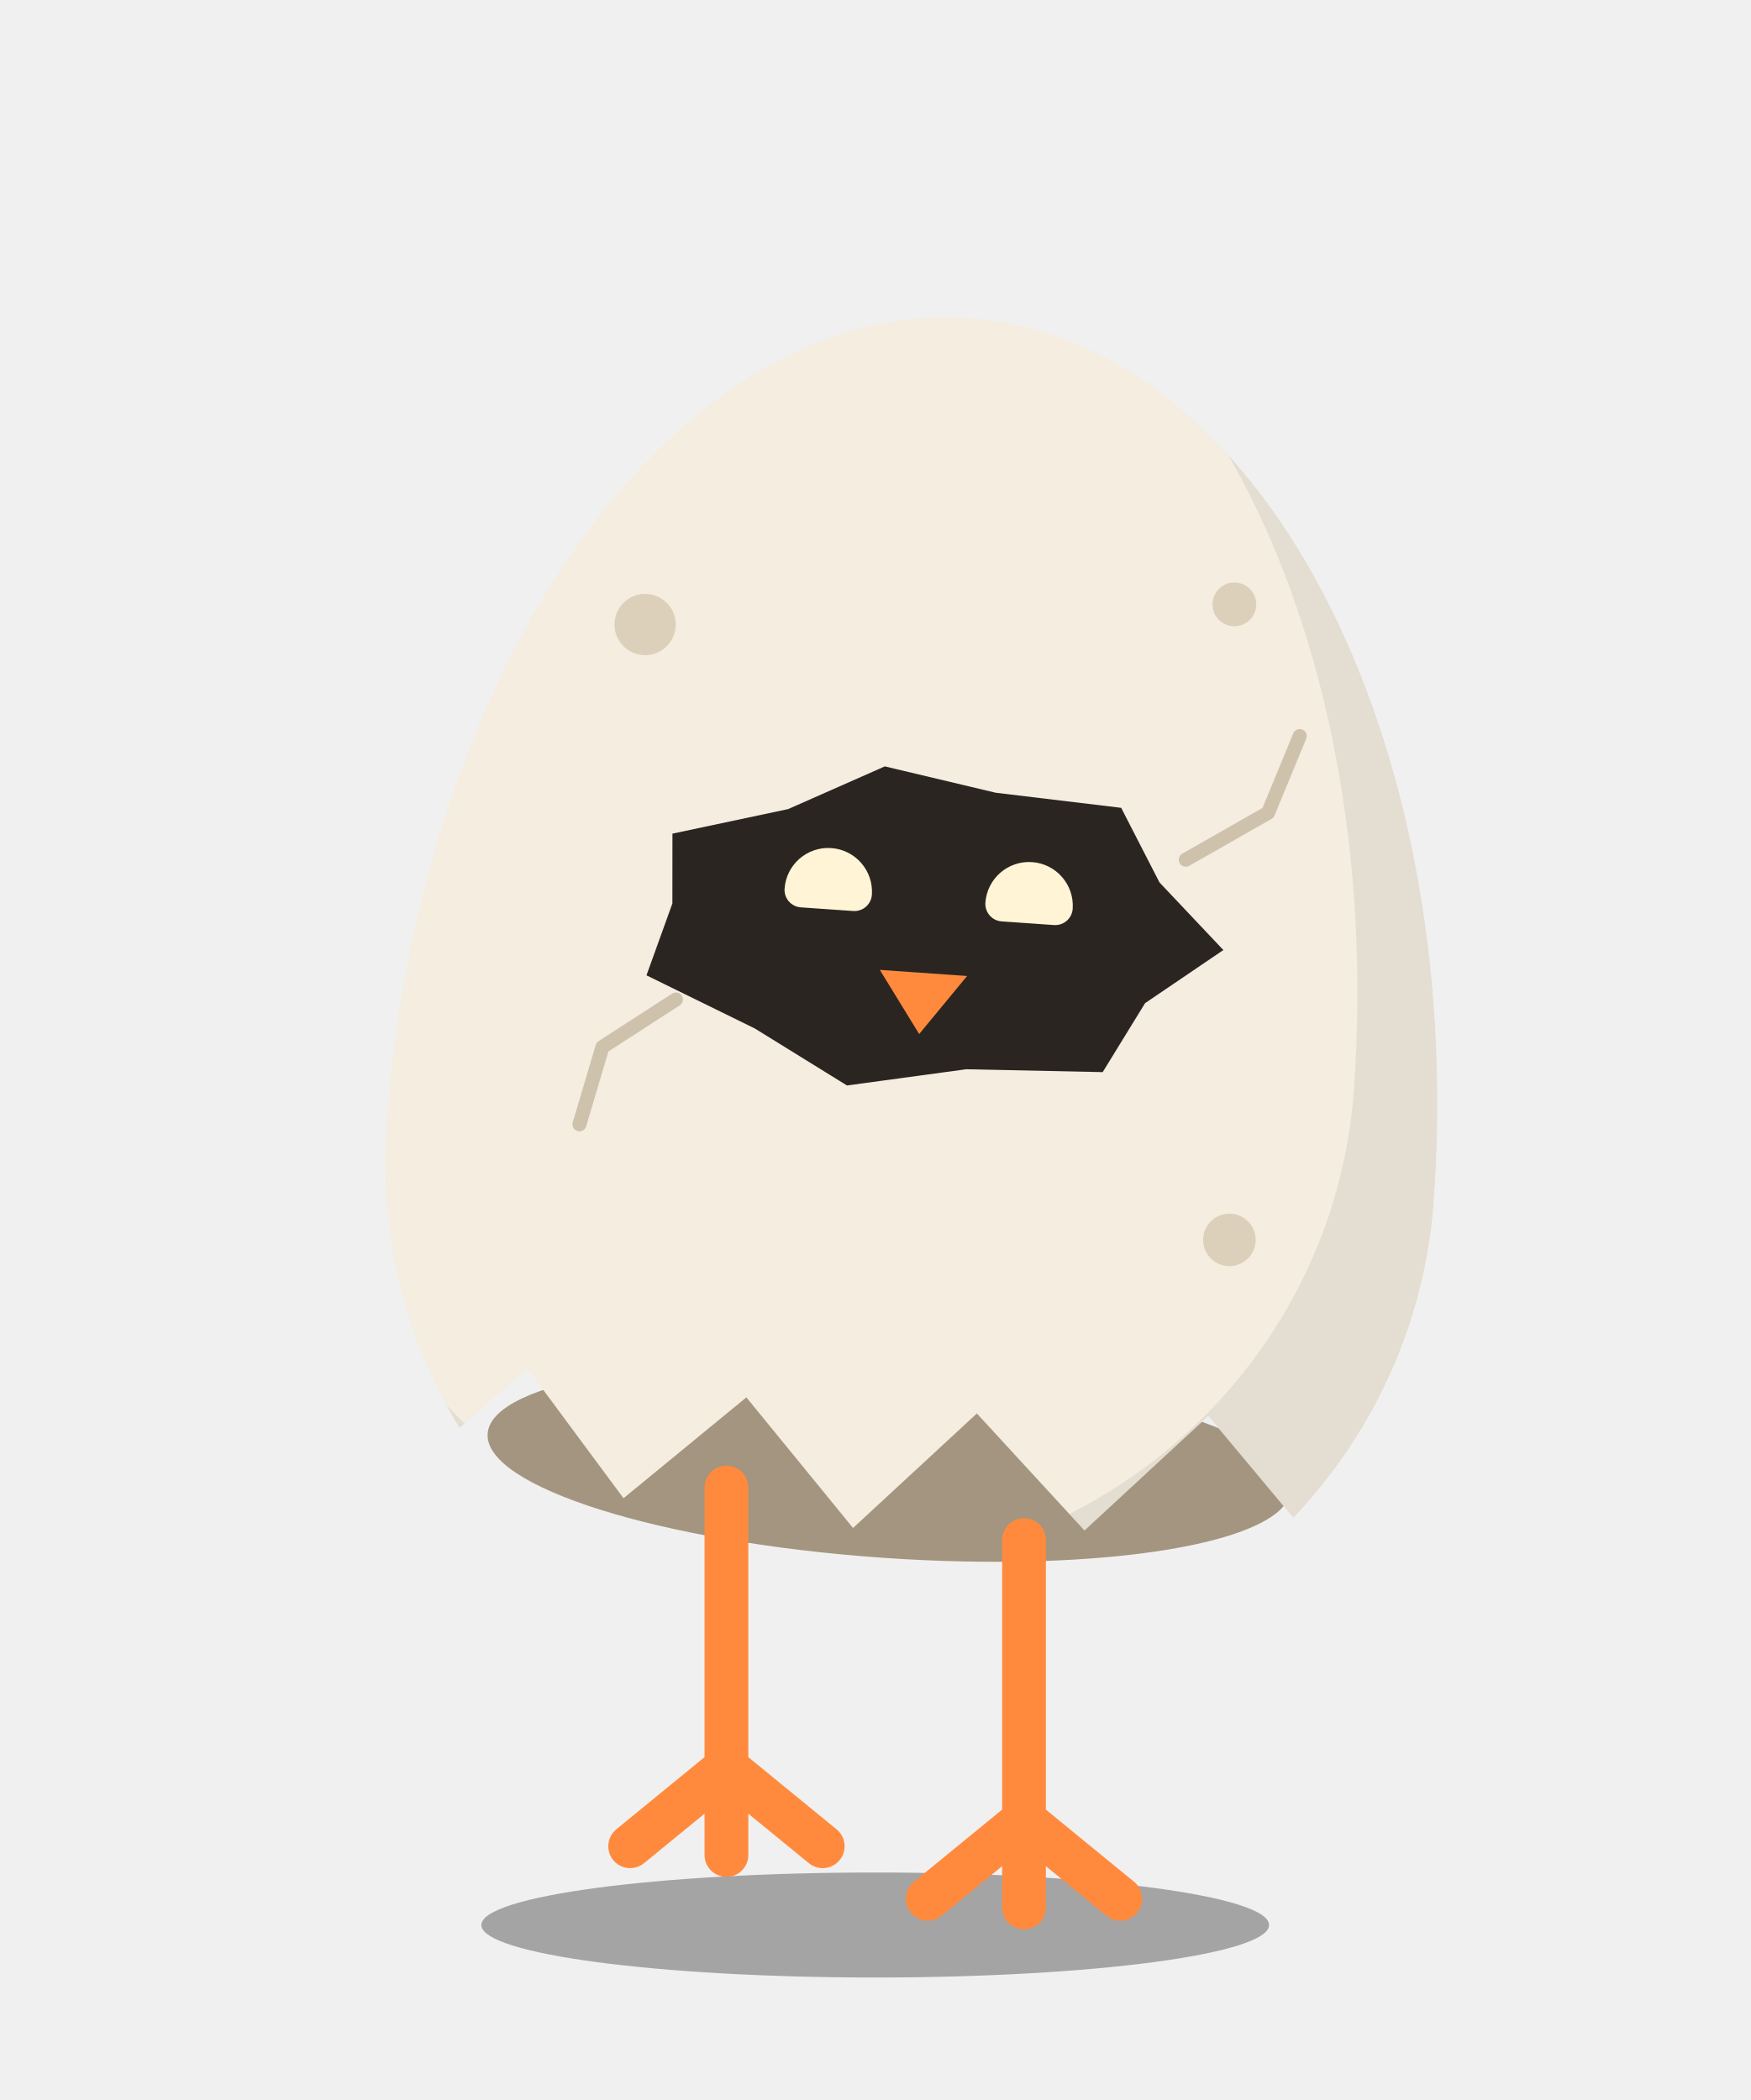
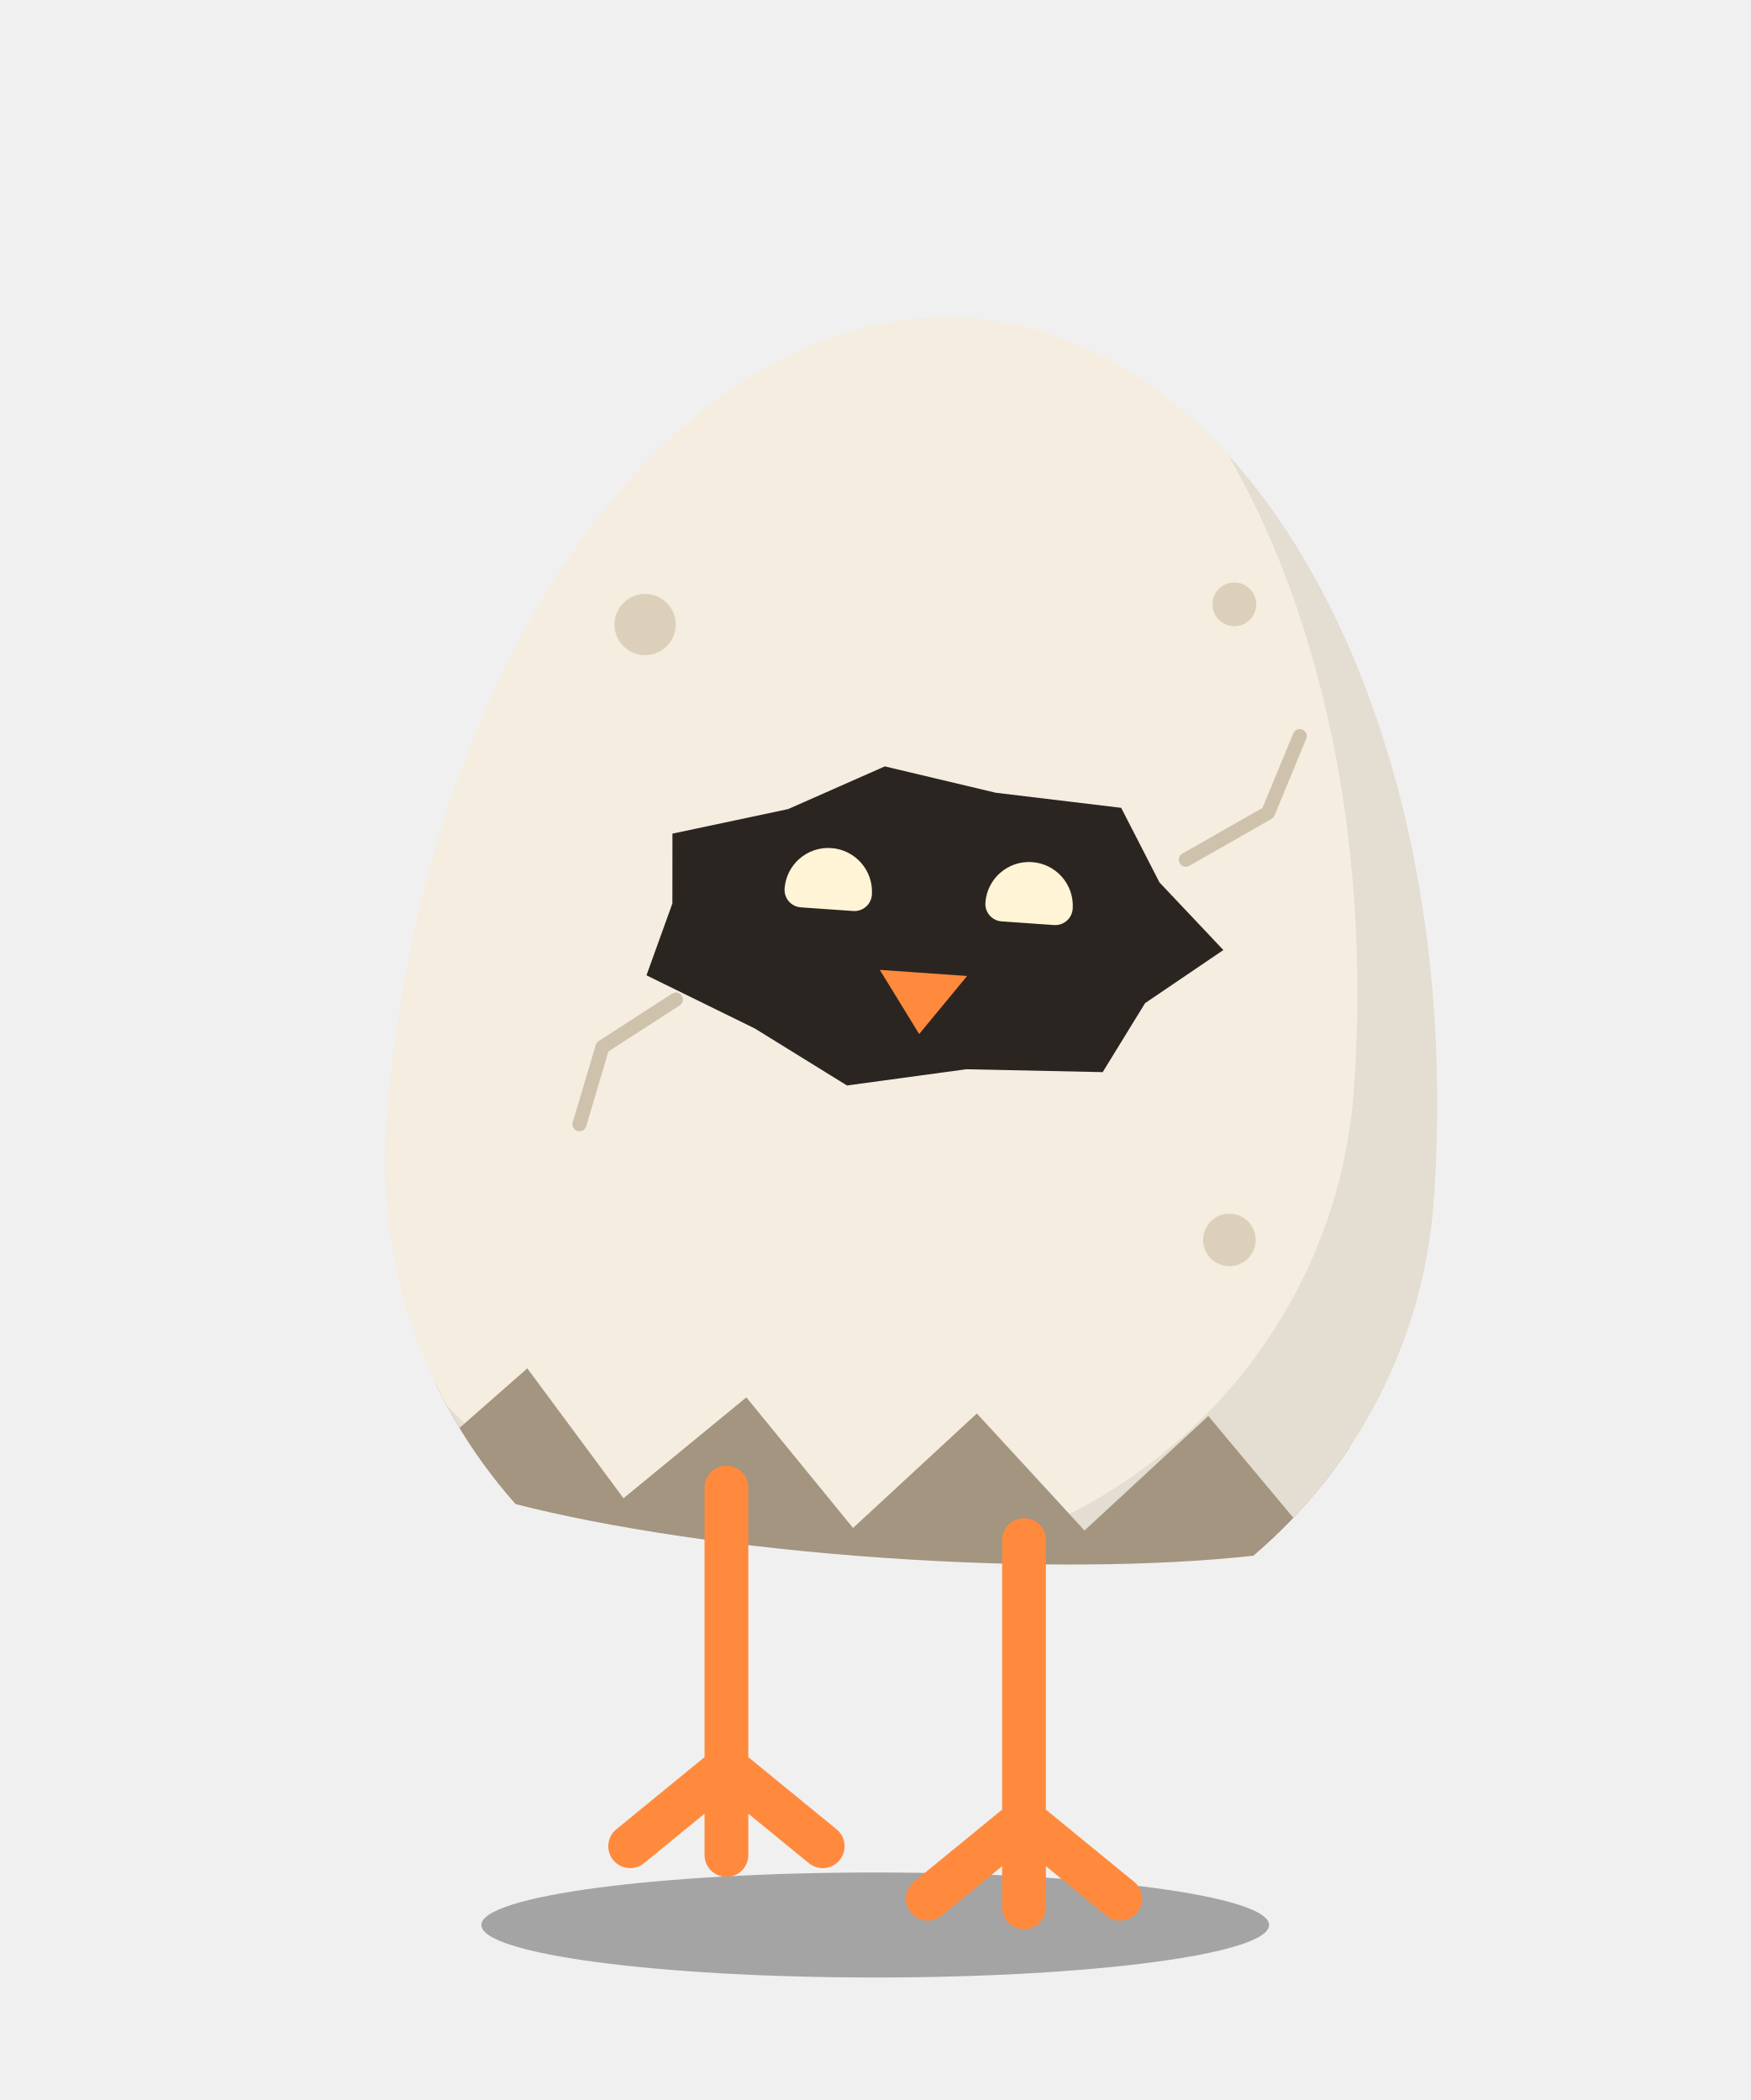
<svg xmlns="http://www.w3.org/2000/svg" viewBox="-10 -30 200 240" width="400" height="480" role="img" aria-label="Optik, mutlu">
  <defs>
+     <clipPath id="yumurta">
+       <path d="M30 102.72A60 96.72 0 0 1 150 102.72A60 59.28 0 0 1 30 102.72Z" />
+     </clipPath>
    <clipPath id="kirik">
      <polygon points="30,6 150,6 150,130.8 138,141.72 126,129.24 112.8,143.28 99.6,130.8 86.4,144.84 73.2,130.8 60,143.28 48,129.24 37.2,140.16 30,130.8" />
    </clipPath>
    <mask id="golgeMaske">
      <path d="M30 102.72A60 96.72 0 0 1 150 102.72A60 59.28 0 0 1 30 102.72Z" fill="#fff" />
      <path d="M30 102.72A60 96.72 0 0 1 150 102.72A60 59.28 0 0 1 30 102.72Z" fill="#000" transform="translate(-10 -12)" />
    </mask>
    <clipPath id="delik">
      <polygon points="124.00,76.00 115.50,82.68 111.22,90.88 95.64,91.64 82.18,94.44 71.23,88.68 58.45,83.48 60.83,75.08 60.28,67.12 73.27,63.40 83.95,57.76 96.80,59.88 111.22,60.60 116.18,68.80" />
    </clipPath>
  </defs>
  <ellipse id="golge" cx="90" cy="190" rx="45" ry="6" fill="#000000" opacity="0.32" />
  <g id="govde-ve-bacaklar">
    <g id="ic-duvar" transform="rotate(4 90 160)">
-       <ellipse cx="90" cy="137" rx="46" ry="11" fill="#A3957F" />
+       <ellipse cx="90" cy="137" rx="60" ry="11" fill="#A3957F" clip-path="url(#yumurta)" />
    </g>
    <g id="bacaklar">
      <path id="bacak-sol" d="M73 146V178M73 178L62 187M73 178V188M73 178L84 187" transform="translate(0 -6)" fill="none" stroke="#FF8A3D" stroke-width="5" stroke-linecap="round" stroke-linejoin="round" />
      <path id="bacak-sag" d="M107 146V178M107 178L96 187M107 178V188M107 178L118 187" fill="none" stroke="#FF8A3D" stroke-width="5" stroke-linecap="round" stroke-linejoin="round" />
    </g>
    <g id="kabuk" transform="rotate(4 90 160)">
      <g clip-path="url(#kirik)">
        <path d="M30 102.72A60 96.72 0 0 1 150 102.72A60 59.28 0 0 1 30 102.72Z" fill="#F4EDE0" />
        <path d="M30 102.72A60 96.72 0 0 1 150 102.72A60 59.28 0 0 1 30 102.72Z" fill="#000000" opacity="0.07" mask="url(#golgeMaske)" />
        <circle cx="55.5" cy="43.5" r="3.5" fill="#DDD0BA" />
        <circle cx="122.5" cy="36.5" r="2.5" fill="#DDD0BA" />
        <circle cx="127" cy="109" r="3" fill="#DDD0BA" />
        <path id="catlaklar" d="M119 66L128 60L131 51M62 86L54 92L52 101" fill="none" stroke="#CFC2AC" stroke-width="1.6" stroke-linecap="round" stroke-linejoin="round" />
        <polygon points="124.00,76.00 115.50,82.68 111.22,90.88 95.64,91.64 82.18,94.44 71.23,88.68 58.45,83.48 60.83,75.08 60.28,67.12 73.27,63.40 83.95,57.76 96.80,59.88 111.22,60.60 116.18,68.80" fill="#2A2521" />
        <g id="yuz" clip-path="url(#delik)">
          <g id="gozler">
            <path d="M73.50 72.50V72.50A5.00 5.00 0 0 1 83.50 72.50V72.50A2 2 0 0 1 81.50 74.50H75.50A2 2 0 0 1 73.50 72.50Z" fill="#FFF4D6" />
            <path d="M96.50 72.50V72.50A5.00 5.00 0 0 1 106.50 72.50V72.50A2 2 0 0 1 104.50 74.50H98.50A2 2 0 0 1 96.50 72.50Z" fill="#FFF4D6" />
          </g>
          <path id="gaga" d="M85 81H95L90 88.00Z" fill="#FF8A3D" />
        </g>
      </g>
    </g>
  </g>
  <g id="ekler" />
</svg>
